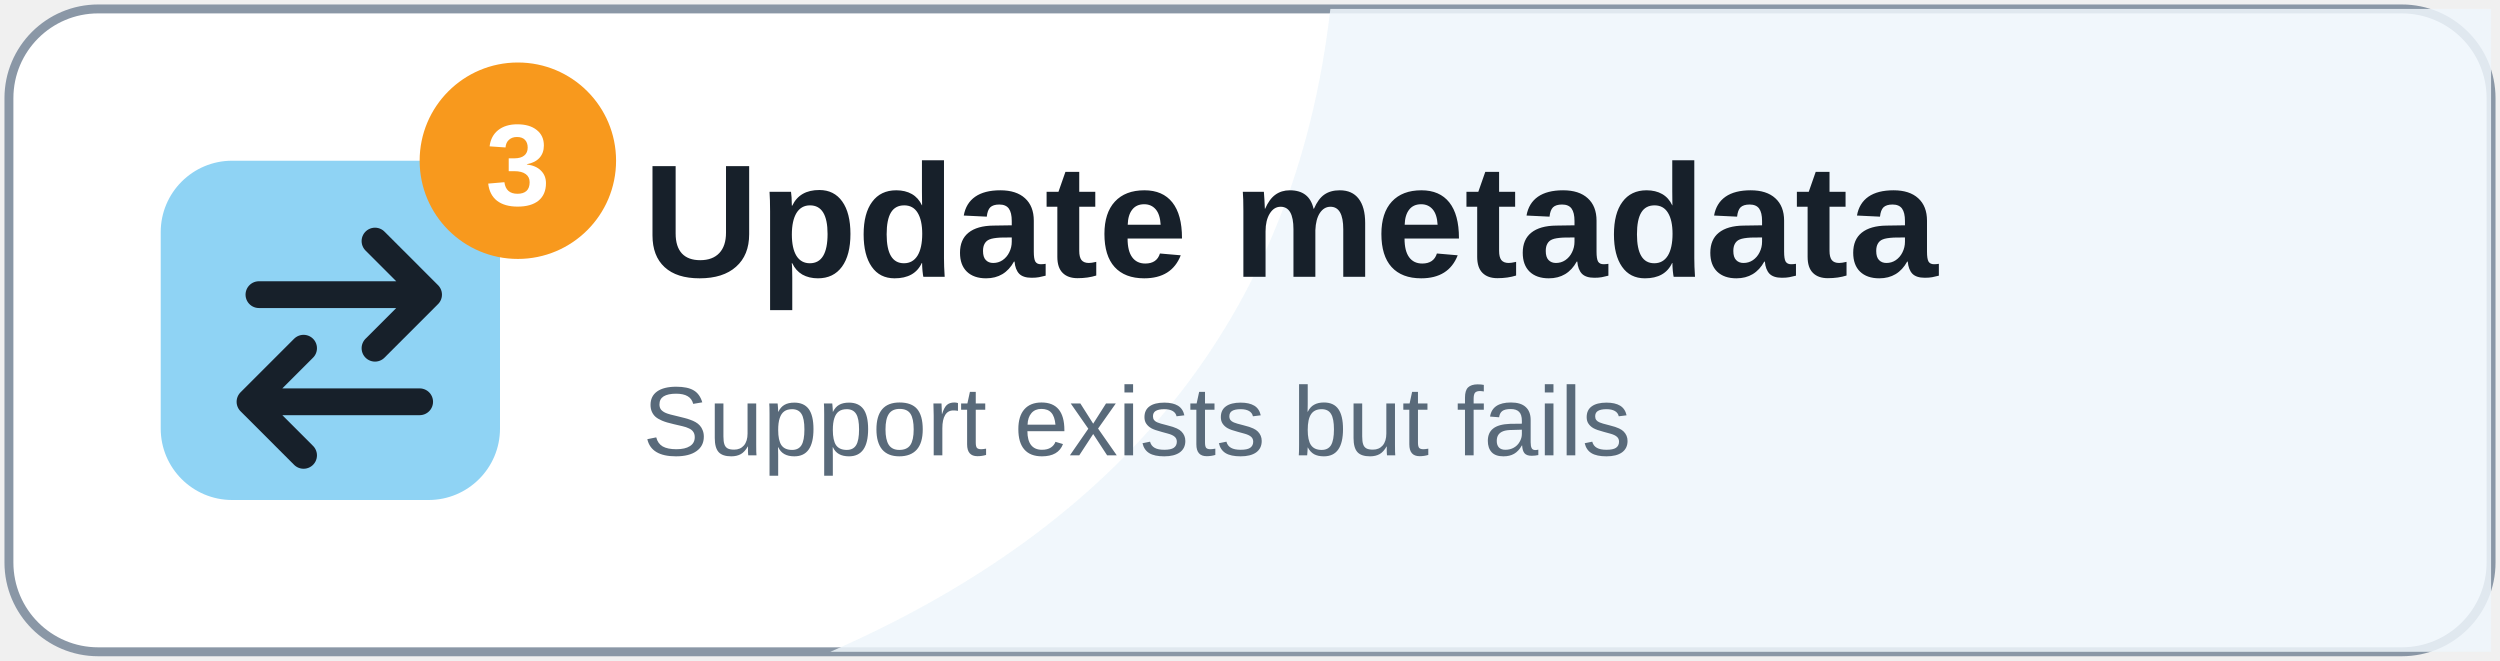
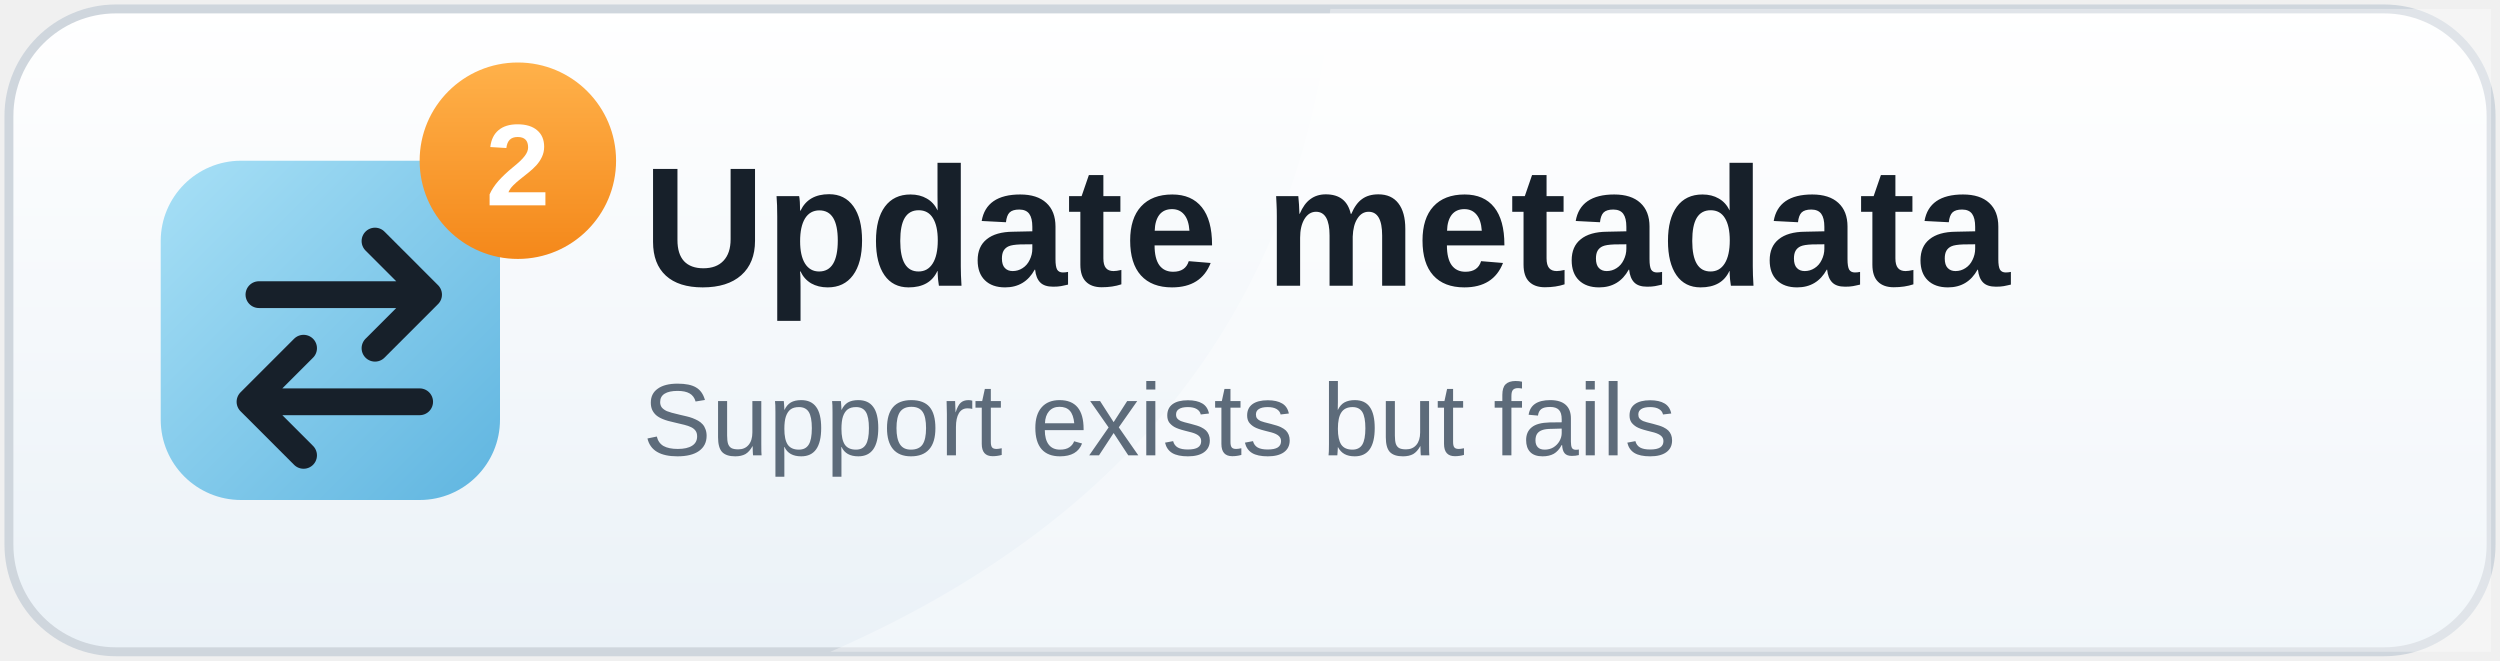
<svg xmlns="http://www.w3.org/2000/svg" width="280" height="74" viewBox="0 0 280 74" role="img" aria-labelledby="title desc">
+   <defs>
+     <linearGradient id="surface" x1="0" y1="0" x2="0" y2="1">
+       <stop offset="0" stop-color="#ffffff" />
+       <stop offset="1" stop-color="#eaf1f7" />
+     </linearGradient>
+     <linearGradient id="surfaceDark" x1="0" y1="0" x2="0" y2="1">
+       <stop offset="0" stop-color="#1d2734" />
+       <stop offset="1" stop-color="#131a23" />
+     </linearGradient>
+     <linearGradient id="iconBg" x1="0" y1="0" x2="1" y2="1">
+       <stop offset="0" stop-color="#a8e0f6" />
+       <stop offset="1" stop-color="#5fb5e0" />
+     </linearGradient>
+     <linearGradient id="pill" x1="0" y1="0" x2="0" y2="1">
+       <stop offset="0" stop-color="#ffb14a" />
+       <stop offset="1" stop-color="#f4881a" />
+     </linearGradient>
+   </defs>
  <style>
-     .surface { fill: #ffffff; stroke: #8a97a6; }
-     .wash { fill: #eef6fb; opacity: .85; }
-     .icon-bg { fill: #8fd3f4; }
+     .surface { fill: url(#surface); stroke: #cfd6dd; stroke-width: 1; }
+     .wash { fill: #ffffff; opacity: .35; }
+     .icon-bg { fill: url(#iconBg); }
+     .pill { fill: url(#pill); }
    .icon-line { fill: none; stroke: #17202a; stroke-width: 3; stroke-linecap: round; stroke-linejoin: round; }
-     .title { fill: #17202a; font: 700 18px Arial, Helvetica, sans-serif; }
-     .caption { fill: #596a7a; font: 400 11px Arial, Helvetica, sans-serif; }
+     .title { fill: #17202a; font: 700 19px Arial, Helvetica, sans-serif; }
+     .caption { fill: #5d6b7a; font: 400 11.5px Arial, Helvetica, sans-serif; }
    .number { fill: #ffffff; font: 700 13px Arial, Helvetica, sans-serif; }
-     .pill { fill: #f8991d; }
    @media (prefers-color-scheme: dark) {
-       .surface { fill: #151d26; stroke: #5f7184; }
-       .wash { fill: #253b55; opacity: .45; }
+       .surface { fill: url(#surfaceDark); stroke: #3b4858; }
+       .wash { fill: #2a3a4f; opacity: .35; }
      .title { fill: #f7fafc; }
-       .caption { fill: #c3d0dc; }
+       .caption { fill: #b9c4d1; }
    }
  </style>
-   <rect class="surface" x="1" y="1" width="278" height="72" rx="10" />
+   <rect class="surface" x="1" y="1" width="278" height="72" rx="12" />
  <path class="wash" d="M149 1h130v72H93c32-14 52-37 56-72z" />
-   <rect class="icon-bg" x="18" y="18" width="38" height="38" rx="8" />
+   <rect class="icon-bg" x="18" y="18" width="38" height="38" rx="9" />
  <circle class="pill" cx="58" cy="18" r="11" />
-   <text class="number" x="58" y="23" text-anchor="middle">3</text>
+   <text class="number" x="58" y="23" text-anchor="middle">2</text>
  <path class="icon-line" d="M29 33h19m0 0-6-6m6 6-6 6" />
  <path class="icon-line" d="M47 45H28m0 0 6-6m-6 6 6 6" />
-   <text class="title" x="72" y="31">Update metadata</text>
+   <text class="title" x="72" y="32">Update metadata</text>
  <text class="caption" x="72" y="51">Support exists but fails</text>
</svg>
